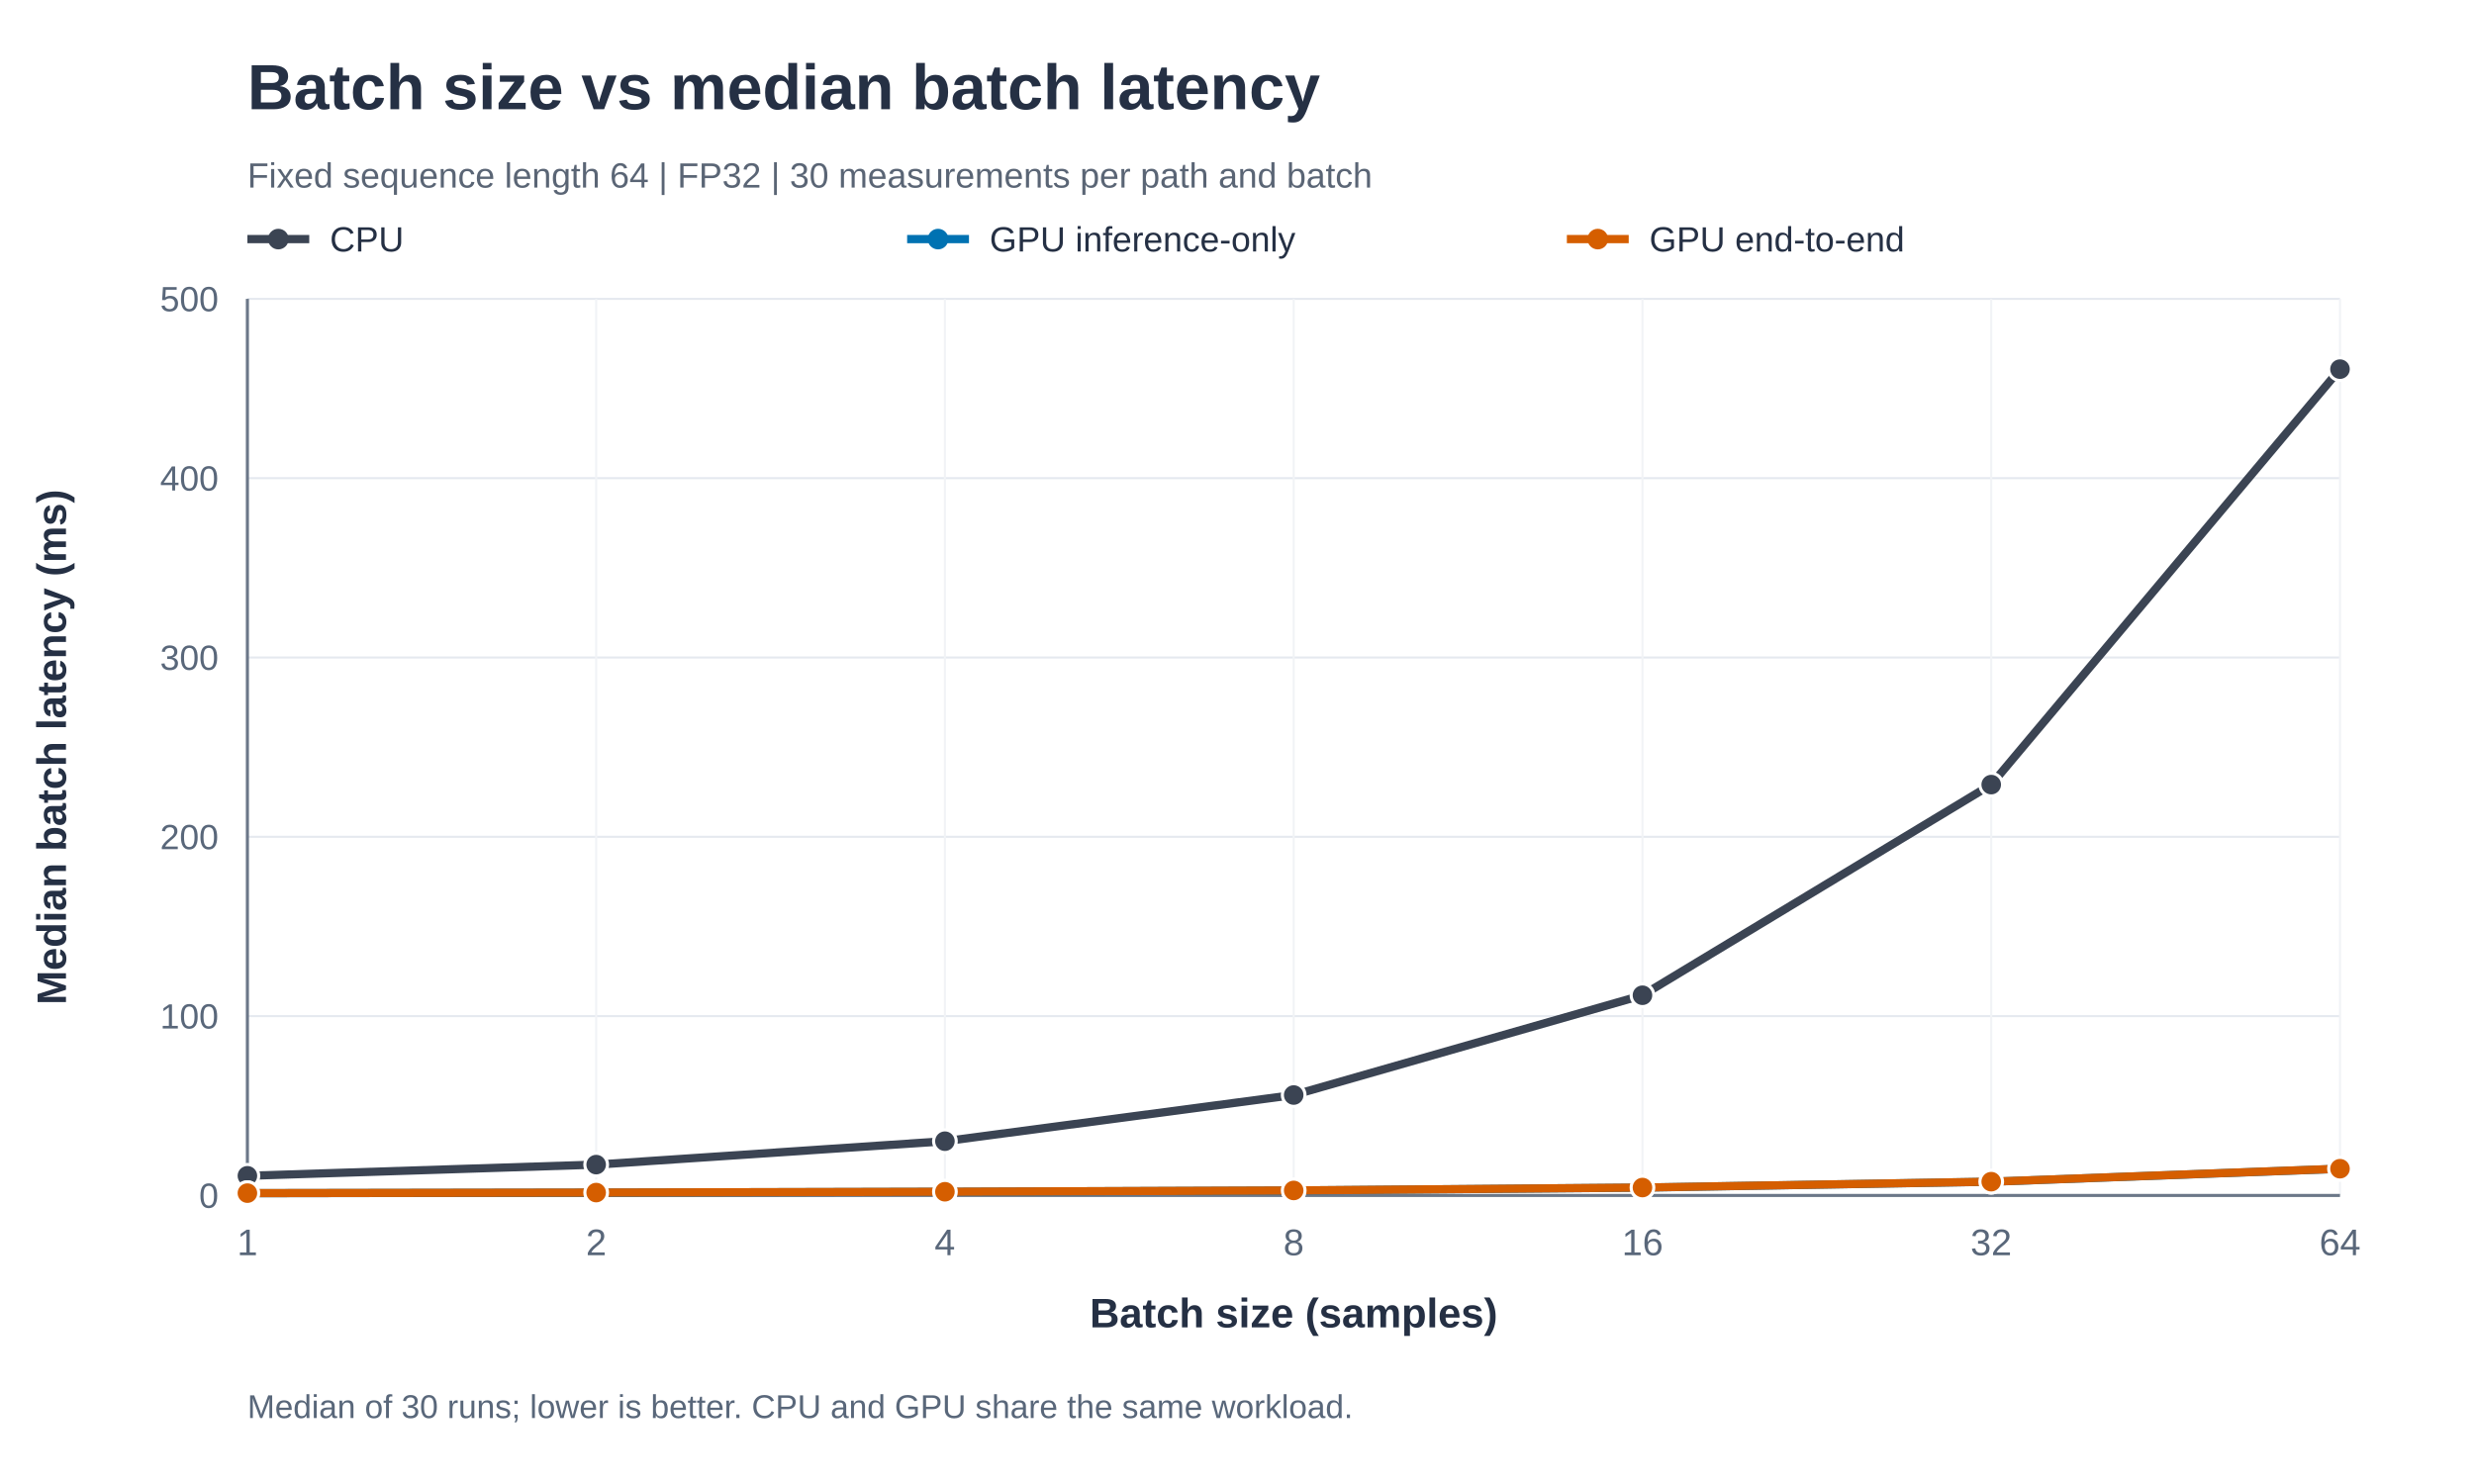
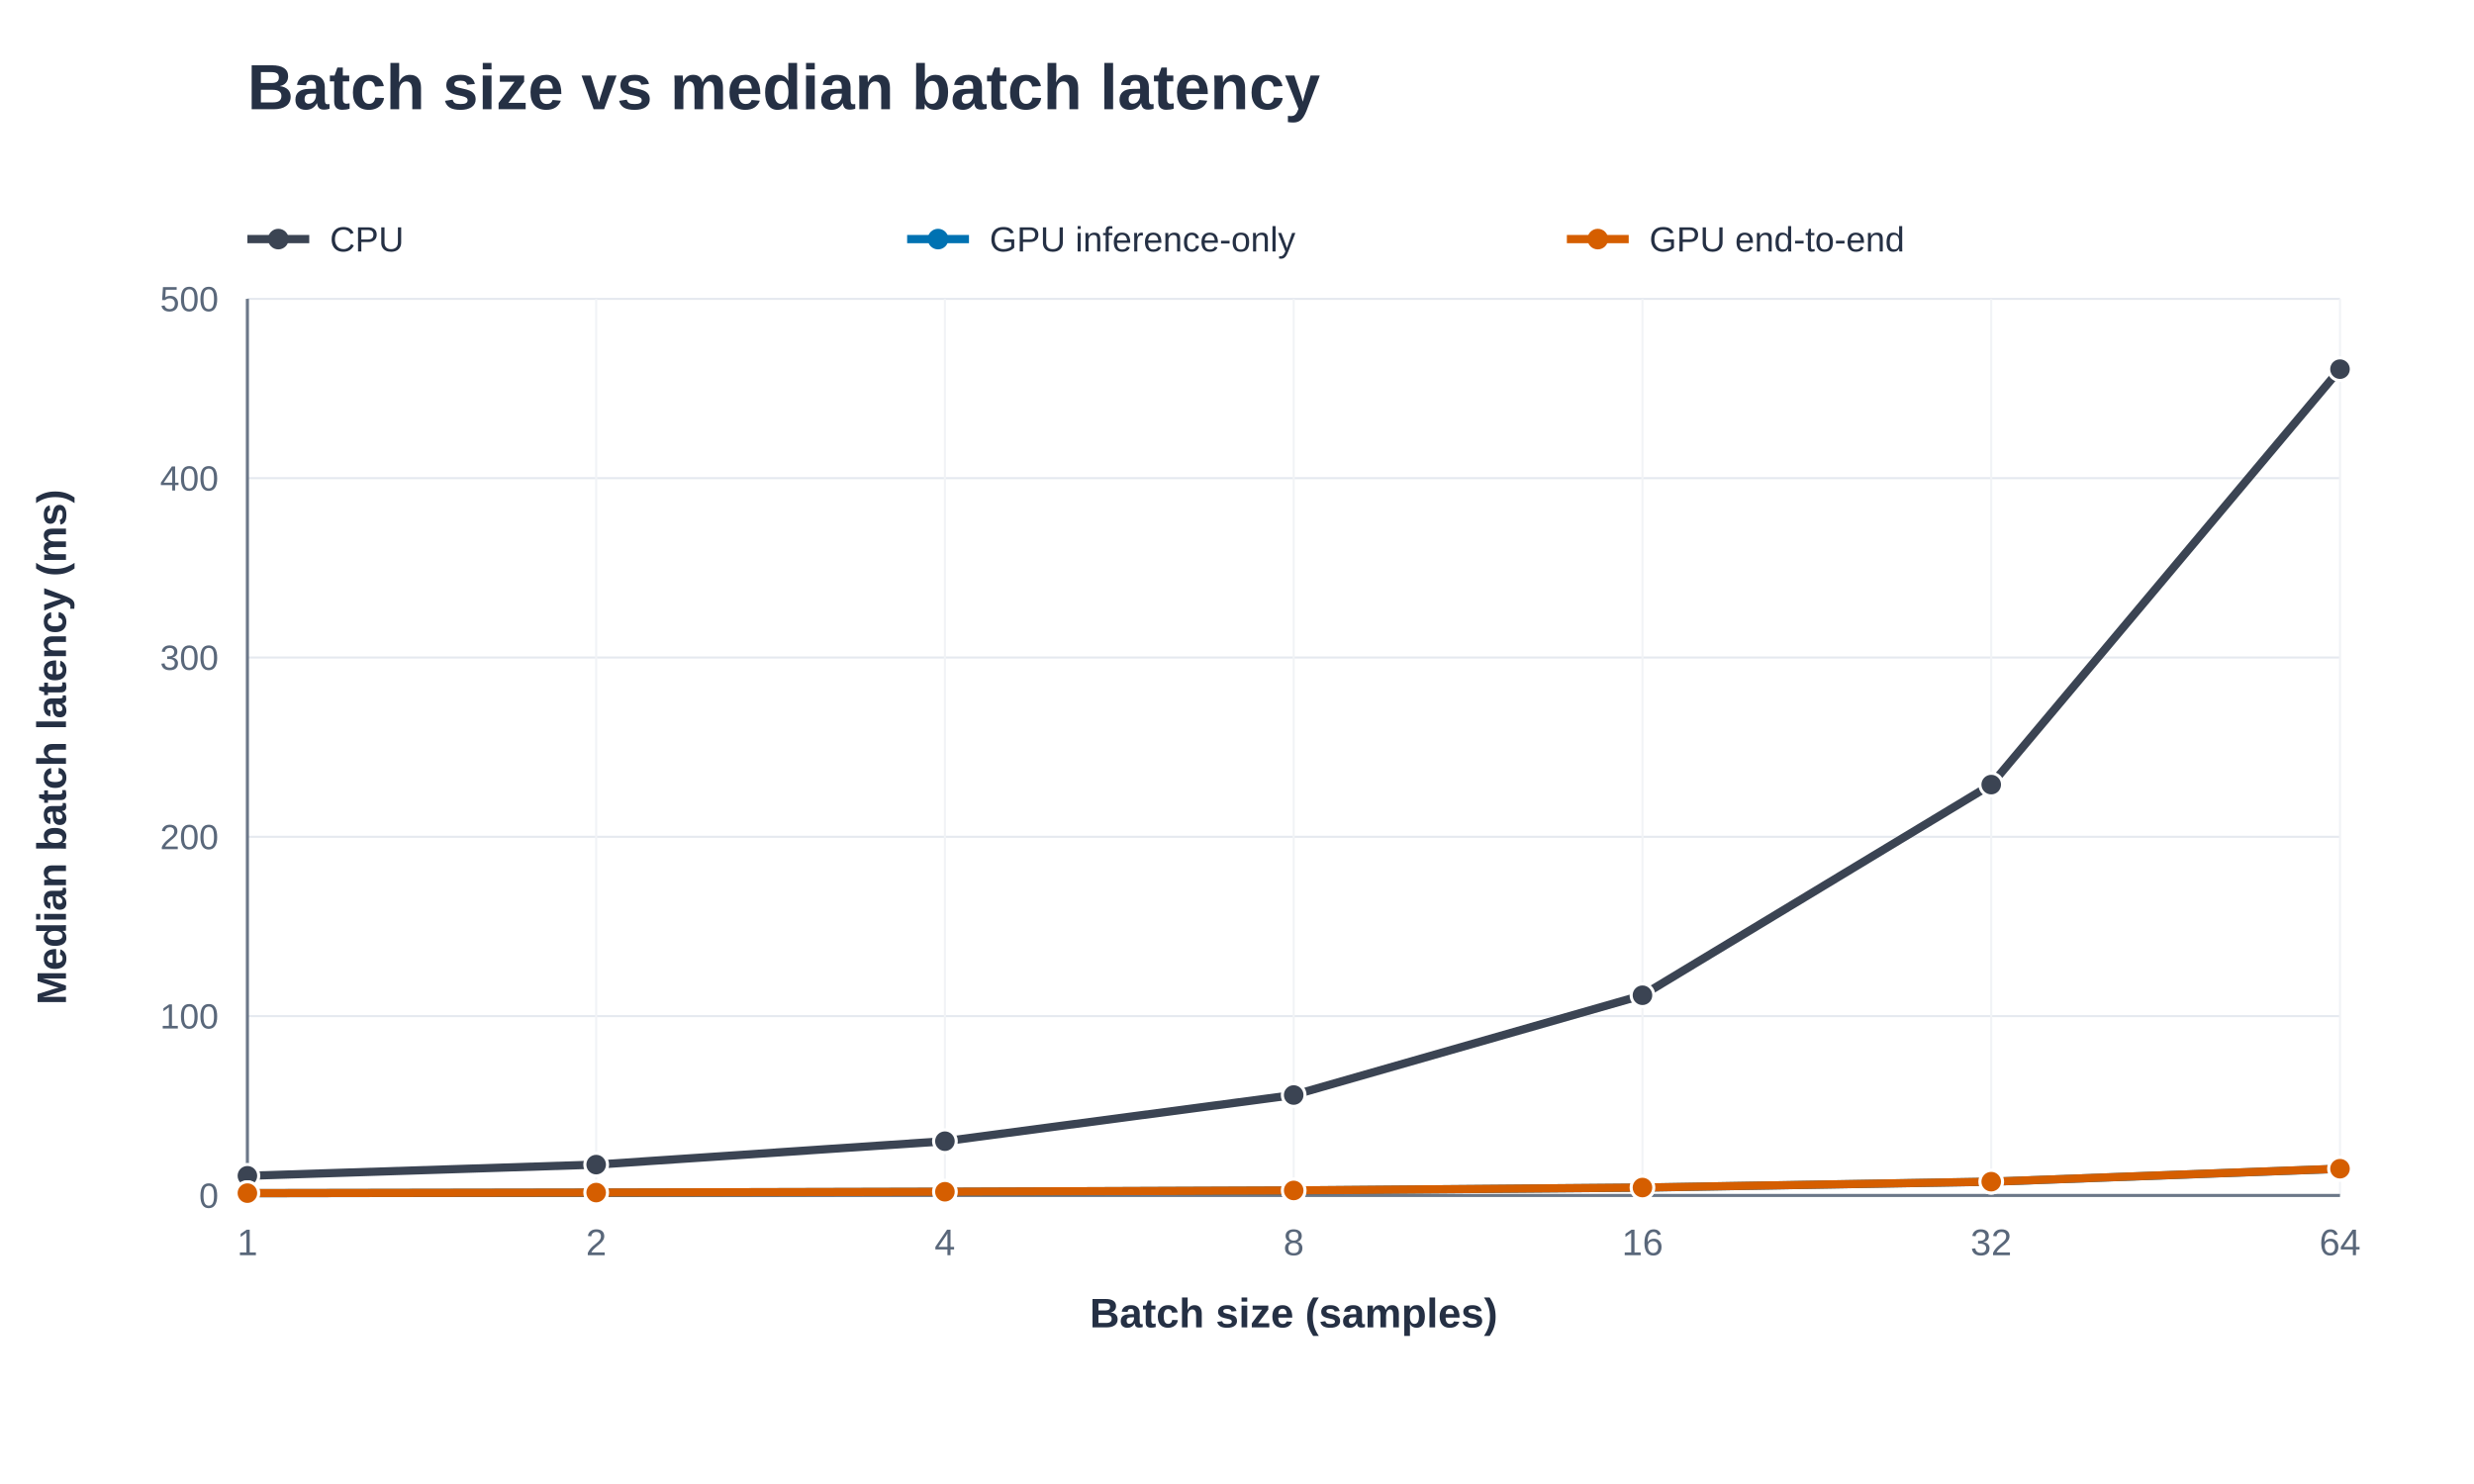
<svg xmlns="http://www.w3.org/2000/svg" width="1200" height="720" viewBox="0 0 1200 720" role="img" aria-label="Batch size vs median batch latency">
  <rect width="100%" height="100%" fill="#FFFFFF" />
  <g font-family="Arial, Helvetica, sans-serif">
    <text x="120.0" y="53.0" fill="#253044" font-size="31" font-weight="700" text-anchor="start">Batch size vs median batch latency</text>
-     <text x="120.0" y="91.0" fill="#5A6575" font-size="17" font-weight="400" text-anchor="start">Fixed sequence length 64  |  FP32  |  30 measurements per path and batch</text>
    <line x1="120" y1="116" x2="150" y2="116" stroke="#3B4453" stroke-width="4" />
    <circle cx="135" cy="116" r="5" fill="#3B4453" />
    <text x="160.0" y="122.0" fill="#253044" font-size="17" font-weight="400" text-anchor="start">CPU</text>
    <line x1="440" y1="116" x2="470" y2="116" stroke="#0072B2" stroke-width="4" />
    <circle cx="455" cy="116" r="5" fill="#0072B2" />
    <text x="480.0" y="122.0" fill="#253044" font-size="17" font-weight="400" text-anchor="start">GPU inference-only</text>
    <line x1="760" y1="116" x2="790" y2="116" stroke="#D55E00" stroke-width="4" />
    <circle cx="775" cy="116" r="5" fill="#D55E00" />
    <text x="800.0" y="122.0" fill="#253044" font-size="17" font-weight="400" text-anchor="start">GPU end-to-end</text>
    <line x1="120" y1="580.00" x2="1135" y2="580.00" stroke="#E5E9EF" stroke-width="1" />
    <text x="106.0" y="586.0" fill="#59677A" font-size="17" font-weight="400" text-anchor="end">0</text>
    <line x1="120" y1="493.00" x2="1135" y2="493.00" stroke="#E5E9EF" stroke-width="1" />
    <text x="106.0" y="499.0" fill="#59677A" font-size="17" font-weight="400" text-anchor="end">100</text>
    <line x1="120" y1="406.00" x2="1135" y2="406.00" stroke="#E5E9EF" stroke-width="1" />
    <text x="106.0" y="412.0" fill="#59677A" font-size="17" font-weight="400" text-anchor="end">200</text>
    <line x1="120" y1="319.00" x2="1135" y2="319.00" stroke="#E5E9EF" stroke-width="1" />
    <text x="106.0" y="325.0" fill="#59677A" font-size="17" font-weight="400" text-anchor="end">300</text>
    <line x1="120" y1="232.00" x2="1135" y2="232.00" stroke="#E5E9EF" stroke-width="1" />
    <text x="106.0" y="238.0" fill="#59677A" font-size="17" font-weight="400" text-anchor="end">400</text>
    <line x1="120" y1="145.00" x2="1135" y2="145.00" stroke="#E5E9EF" stroke-width="1" />
    <text x="106.0" y="151.0" fill="#59677A" font-size="17" font-weight="400" text-anchor="end">500</text>
    <line x1="120.00" y1="145" x2="120.00" y2="580" stroke="#F1F3F6" stroke-width="1" />
    <text x="120.0" y="609.0" fill="#59677A" font-size="18" font-weight="400" text-anchor="middle">1</text>
    <line x1="289.17" y1="145" x2="289.17" y2="580" stroke="#F1F3F6" stroke-width="1" />
    <text x="289.2" y="609.0" fill="#59677A" font-size="18" font-weight="400" text-anchor="middle">2</text>
    <line x1="458.33" y1="145" x2="458.33" y2="580" stroke="#F1F3F6" stroke-width="1" />
    <text x="458.3" y="609.0" fill="#59677A" font-size="18" font-weight="400" text-anchor="middle">4</text>
    <line x1="627.50" y1="145" x2="627.50" y2="580" stroke="#F1F3F6" stroke-width="1" />
    <text x="627.5" y="609.0" fill="#59677A" font-size="18" font-weight="400" text-anchor="middle">8</text>
    <line x1="796.67" y1="145" x2="796.67" y2="580" stroke="#F1F3F6" stroke-width="1" />
    <text x="796.7" y="609.0" fill="#59677A" font-size="18" font-weight="400" text-anchor="middle">16</text>
    <line x1="965.83" y1="145" x2="965.83" y2="580" stroke="#F1F3F6" stroke-width="1" />
    <text x="965.8" y="609.0" fill="#59677A" font-size="18" font-weight="400" text-anchor="middle">32</text>
    <line x1="1135.00" y1="145" x2="1135.00" y2="580" stroke="#F1F3F6" stroke-width="1" />
    <text x="1135.0" y="609.0" fill="#59677A" font-size="18" font-weight="400" text-anchor="middle">64</text>
    <line x1="120" y1="145" x2="120" y2="580" stroke="#6B7788" stroke-width="1.5" />
    <line x1="120" y1="580" x2="1135" y2="580" stroke="#6B7788" stroke-width="1.5" />
    <polyline points="120.00,570.47 289.17,565.04 458.33,553.68 627.50,531.28 796.67,482.87 965.83,380.67 1135.00,179.10" fill="none" stroke="#3B4453" stroke-width="4" stroke-linejoin="round" stroke-linecap="round" />
    <circle cx="120.00" cy="570.47" r="5.5" fill="#3B4453" stroke="white" stroke-width="1.5" />
    <circle cx="289.17" cy="565.04" r="5.5" fill="#3B4453" stroke="white" stroke-width="1.5" />
    <circle cx="458.33" cy="553.68" r="5.5" fill="#3B4453" stroke="white" stroke-width="1.5" />
    <circle cx="627.50" cy="531.28" r="5.5" fill="#3B4453" stroke="white" stroke-width="1.5" />
    <circle cx="796.67" cy="482.87" r="5.5" fill="#3B4453" stroke="white" stroke-width="1.5" />
    <circle cx="965.83" cy="380.67" r="5.5" fill="#3B4453" stroke="white" stroke-width="1.5" />
    <circle cx="1135.00" cy="179.10" r="5.5" fill="#3B4453" stroke="white" stroke-width="1.5" />
    <polyline points="120.00,578.91 289.17,578.64 458.33,578.24 627.50,577.61 796.67,576.20 965.83,573.35 1135.00,567.07" fill="none" stroke="#0072B2" stroke-width="4" stroke-linejoin="round" stroke-linecap="round" />
    <circle cx="120.00" cy="578.91" r="5.5" fill="#0072B2" stroke="white" stroke-width="1.5" />
    <circle cx="289.17" cy="578.64" r="5.5" fill="#0072B2" stroke="white" stroke-width="1.5" />
    <circle cx="458.33" cy="578.24" r="5.5" fill="#0072B2" stroke="white" stroke-width="1.5" />
    <circle cx="627.50" cy="577.61" r="5.5" fill="#0072B2" stroke="white" stroke-width="1.5" />
    <circle cx="796.67" cy="576.20" r="5.5" fill="#0072B2" stroke="white" stroke-width="1.5" />
    <circle cx="965.83" cy="573.35" r="5.5" fill="#0072B2" stroke="white" stroke-width="1.5" />
    <circle cx="1135.00" cy="567.07" r="5.5" fill="#0072B2" stroke="white" stroke-width="1.5" />
    <polyline points="120.00,578.88 289.17,578.61 458.33,578.21 627.50,577.58 796.67,576.17 965.83,573.32 1135.00,567.03" fill="none" stroke="#D55E00" stroke-width="4" stroke-linejoin="round" stroke-linecap="round" />
    <circle cx="120.00" cy="578.88" r="5.5" fill="#D55E00" stroke="white" stroke-width="1.5" />
    <circle cx="289.17" cy="578.61" r="5.5" fill="#D55E00" stroke="white" stroke-width="1.5" />
    <circle cx="458.33" cy="578.21" r="5.5" fill="#D55E00" stroke="white" stroke-width="1.5" />
    <circle cx="627.50" cy="577.58" r="5.5" fill="#D55E00" stroke="white" stroke-width="1.5" />
    <circle cx="796.67" cy="576.17" r="5.5" fill="#D55E00" stroke="white" stroke-width="1.5" />
    <circle cx="965.83" cy="573.32" r="5.5" fill="#D55E00" stroke="white" stroke-width="1.5" />
    <circle cx="1135.00" cy="567.03" r="5.5" fill="#D55E00" stroke="white" stroke-width="1.5" />
    <text x="627.5" y="644.0" fill="#253044" font-size="20" font-weight="600" text-anchor="middle">Batch size (samples)</text>
-     <text x="32.0" y="362.5" fill="#253044" font-size="20" font-weight="600" text-anchor="middle" transform="rotate(-90 32 362.5)">Median batch latency (ms)</text>
-     <text x="120.0" y="688.0" fill="#59677A" font-size="16" font-weight="400" text-anchor="start">Median of 30 runs; lower is better. CPU and GPU share the same workload.</text>
+     <text x="0.0" y="0.0" fill="#253044" font-size="20" font-weight="600" text-anchor="middle" transform="translate(32 362.5) rotate(-90)">Median batch latency (ms)</text>
  </g>
</svg>
